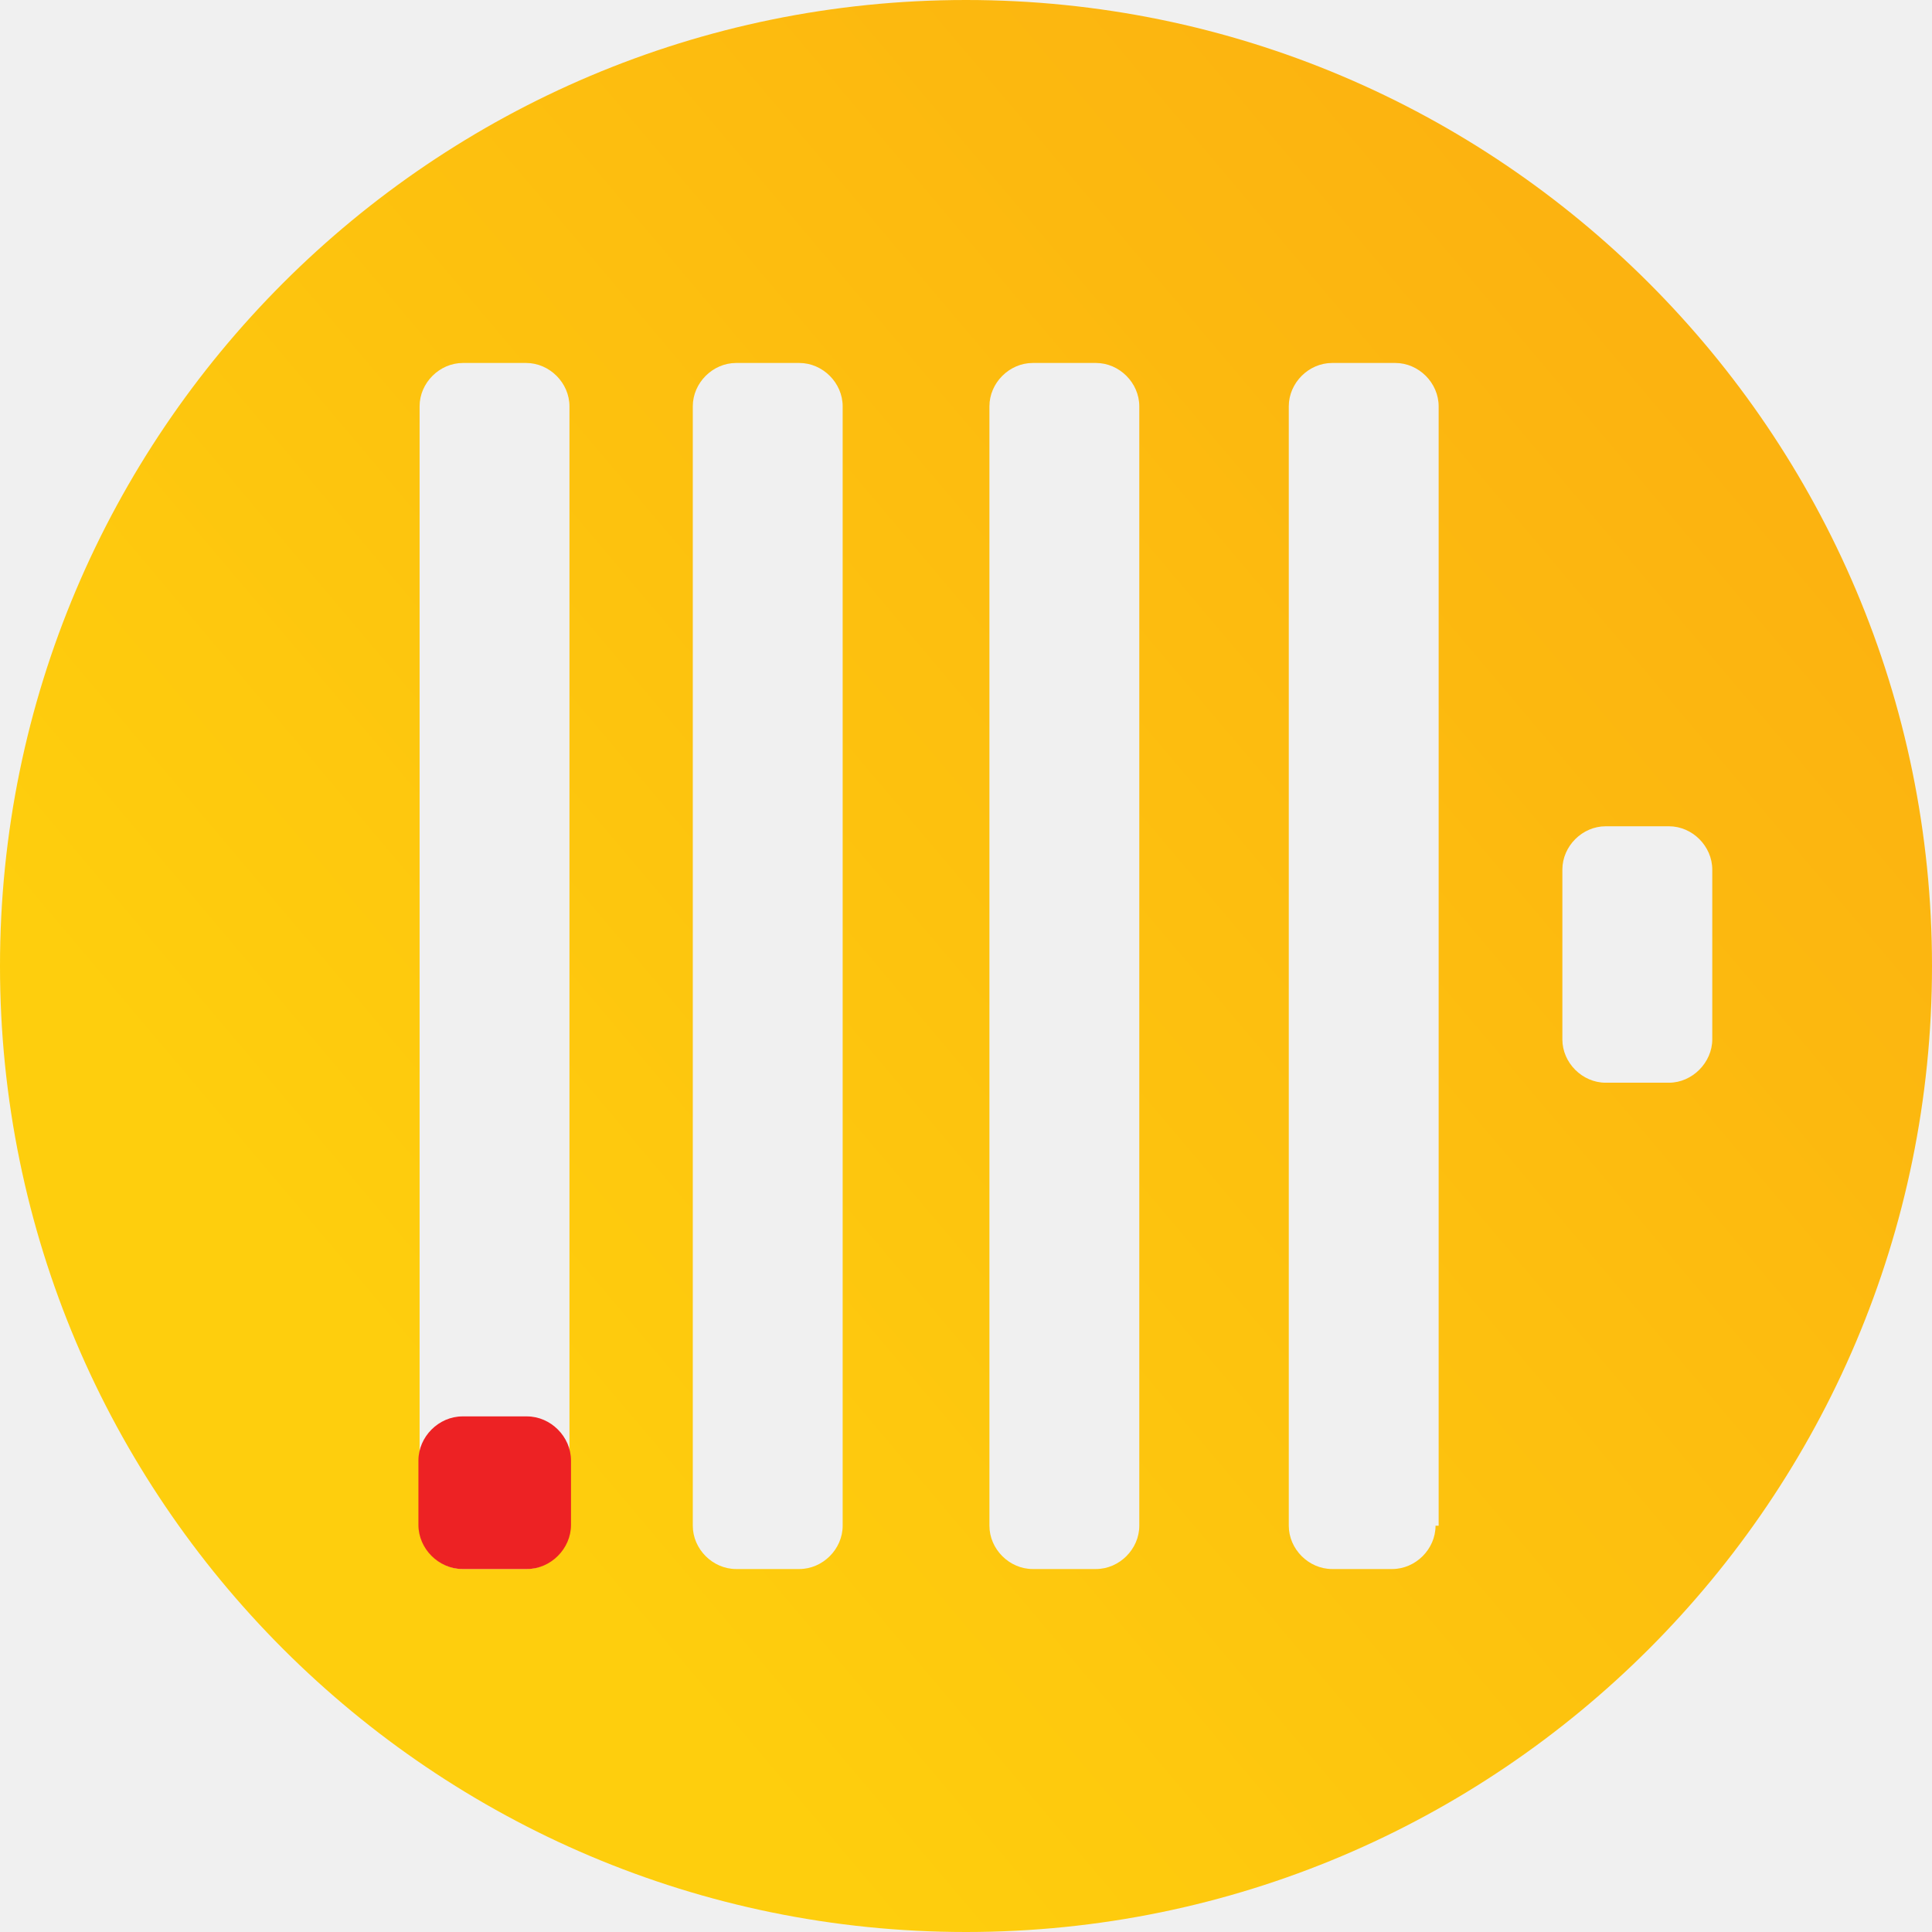
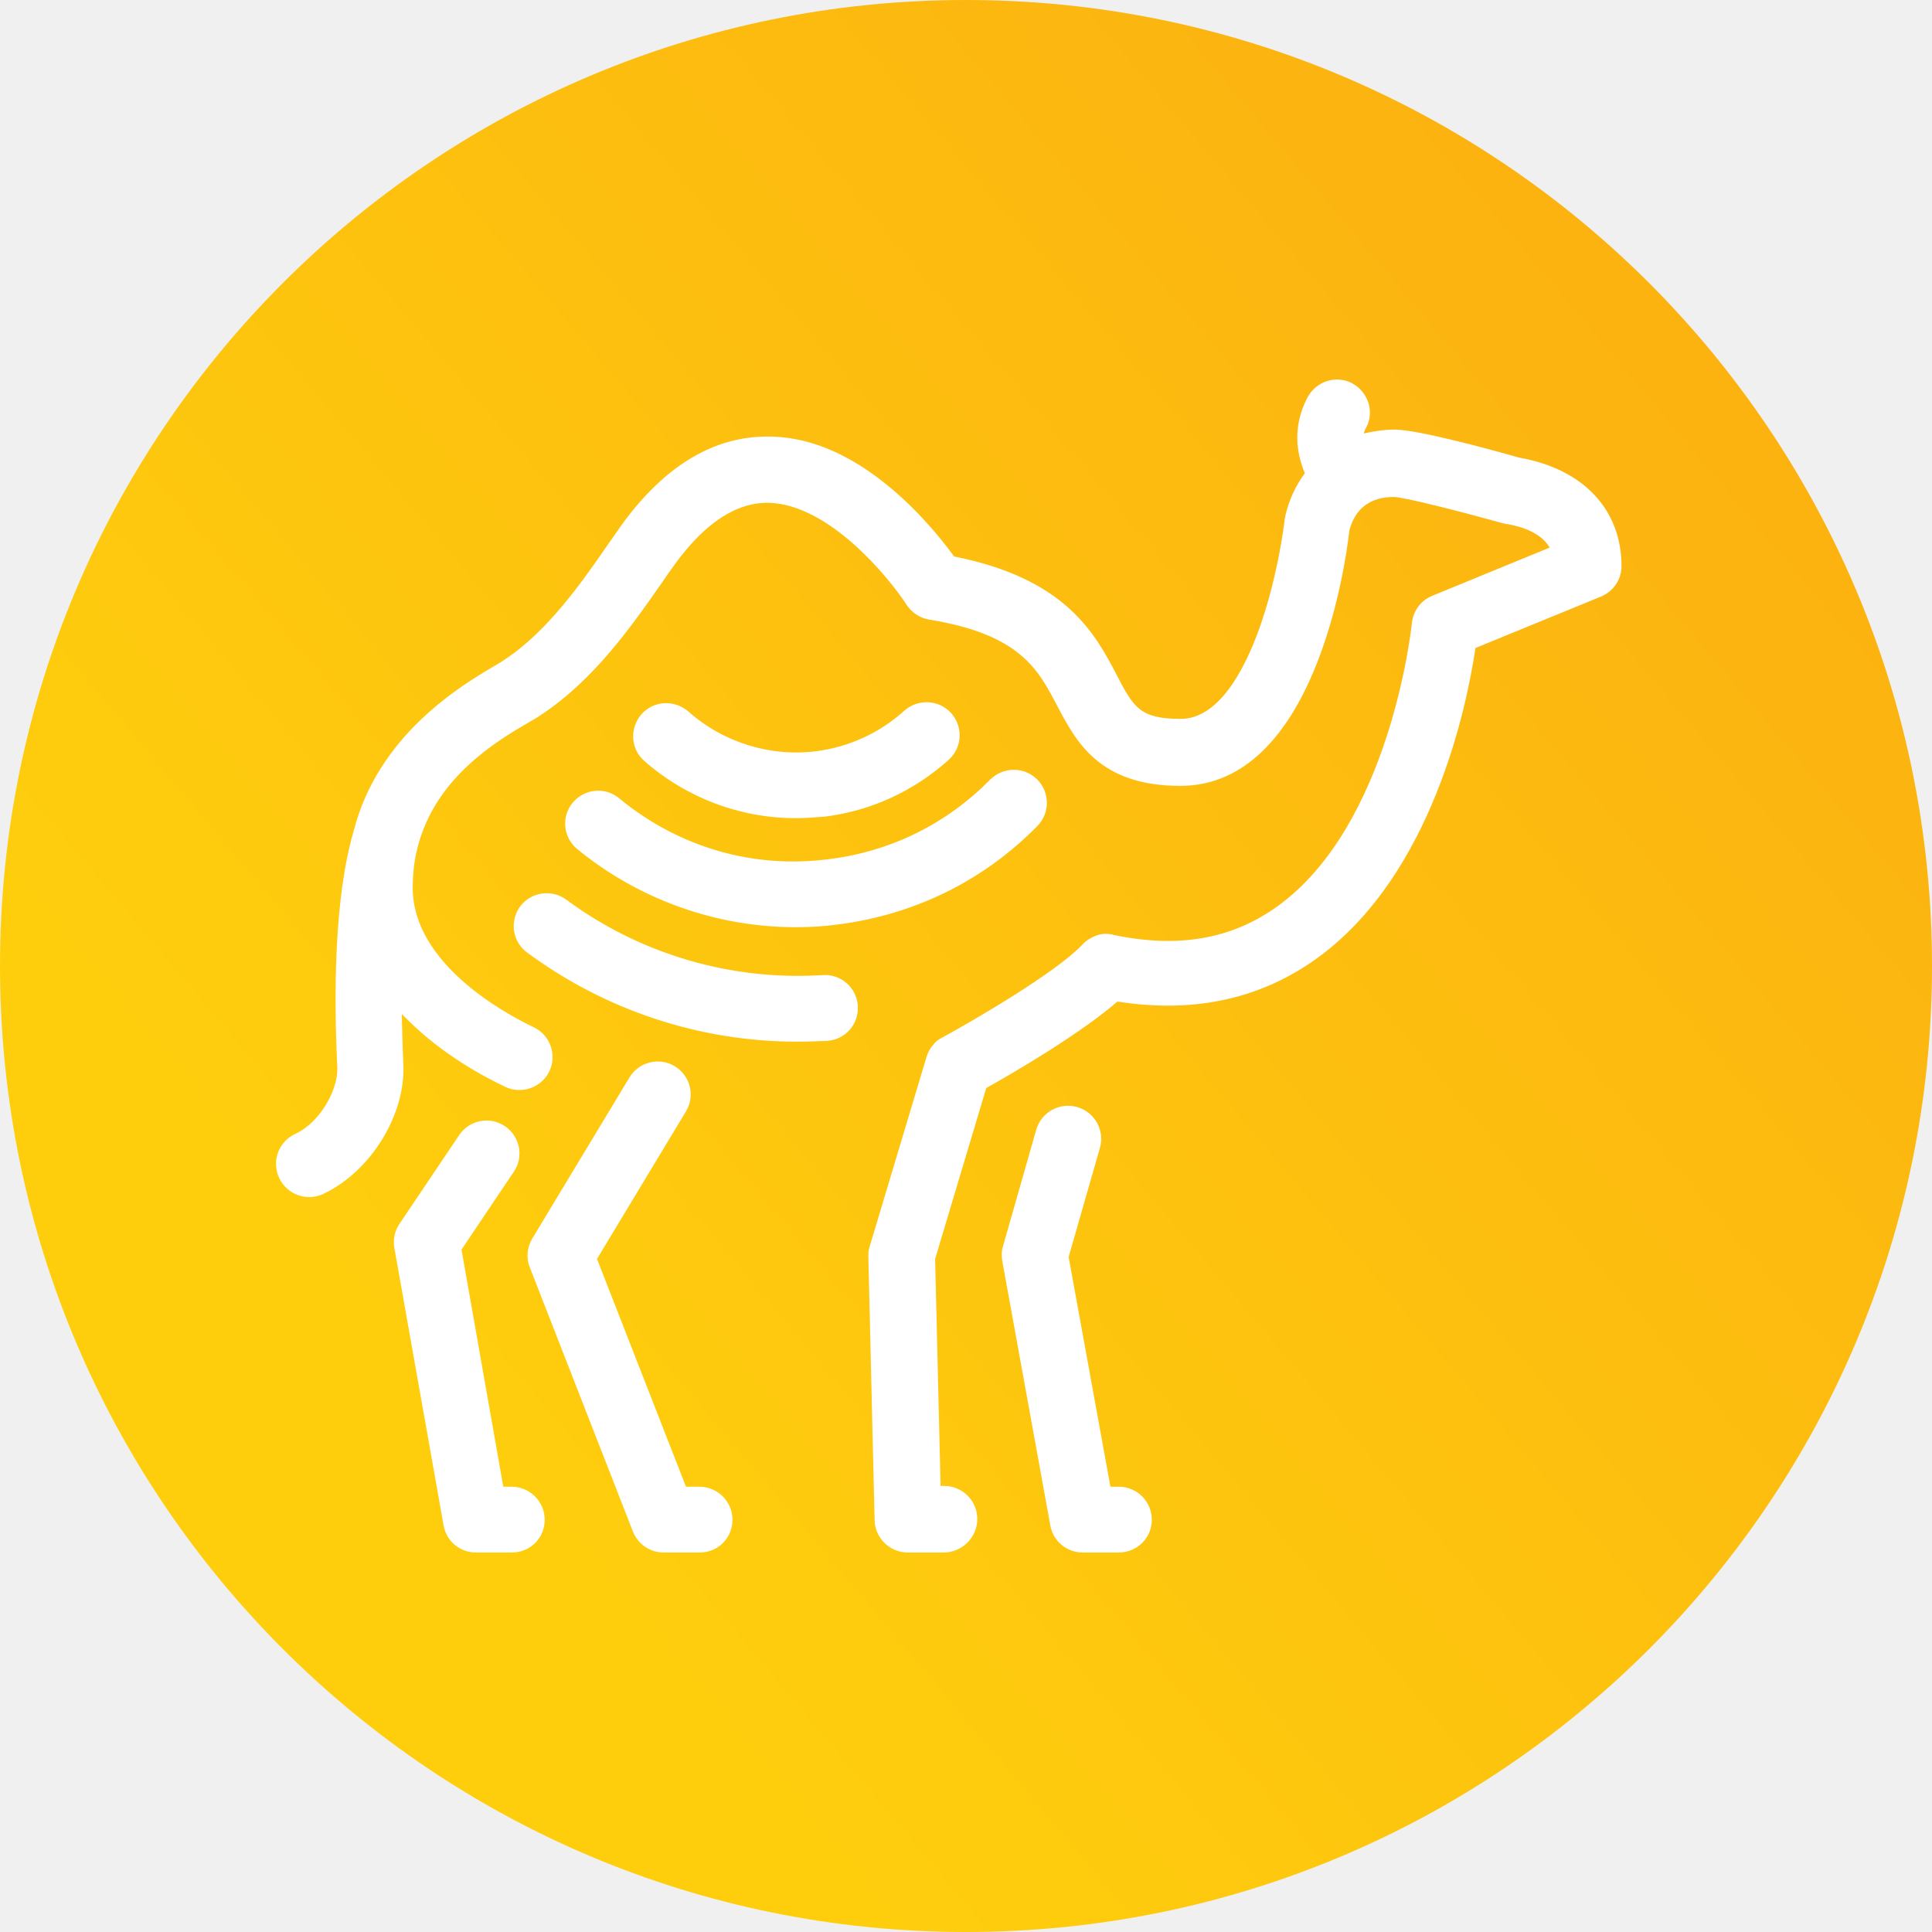
<svg xmlns="http://www.w3.org/2000/svg" width="56" height="56" viewBox="0 0 56 56" fill="none">
-   <path d="M28 0C12.546 0 0 12.546 0 28C0 43.454 12.546 56 28 56C43.454 56 56 43.454 56 28C56 12.546 43.454 0 28 0ZM16.506 44.223C16.506 44.902 15.929 45.479 15.25 45.479H13.417C12.739 45.479 12.162 44.902 12.162 44.223V11.777C12.162 11.098 12.739 10.521 13.417 10.521H15.25C15.929 10.521 16.506 11.098 16.506 11.777V44.223ZM24.425 44.223C24.425 44.902 23.848 45.479 23.169 45.479H21.337C20.658 45.479 20.081 44.902 20.081 44.223V11.777C20.081 11.098 20.658 10.521 21.337 10.521H23.169C23.848 10.521 24.425 11.098 24.425 11.777V44.223ZM33.023 44.223C33.023 44.902 32.446 45.479 31.767 45.479H29.934C29.256 45.479 28.679 44.902 28.679 44.223V11.777C28.679 11.098 29.256 10.521 29.934 10.521H31.767C32.446 10.521 33.023 11.098 33.023 11.777V44.223ZM41.61 44.223C41.61 44.902 41.033 45.479 40.354 45.479H38.612C37.933 45.479 37.356 44.902 37.356 44.223V11.777C37.356 11.098 37.933 10.521 38.612 10.521H40.444C41.123 10.521 41.7 11.098 41.7 11.777V44.223H41.61ZM48.375 31.383H46.542C45.863 31.383 45.286 30.806 45.286 30.127V25.206C45.286 24.527 45.863 23.95 46.542 23.95H48.375C49.054 23.95 49.631 24.527 49.631 25.206V30.127C49.631 30.794 49.054 31.383 48.375 31.383Z" fill="url(#paint0_linear)" />
-   <path d="M15.273 45.479H13.406C12.716 45.479 12.128 44.891 12.128 44.2V42.334C12.128 41.644 12.716 41.055 13.406 41.055H15.273C15.963 41.055 16.551 41.644 16.551 42.334V44.2C16.551 44.891 15.963 45.479 15.273 45.479Z" fill="#ED2224" />
+   <path d="M28 56C43.464 56 56 43.464 56 28C56 12.536 43.464 0 28 0C12.536 0 0 12.536 0 28C0 43.464 12.536 56 28 56Z" fill="url(#paint0_linear_10378_98129)" />
+   <path d="M32.424 45H31.383C30.919 45 30.523 44.673 30.443 44.21L29.051 36.547C29.029 36.4 29.029 36.254 29.074 36.118L30.036 32.744C30.183 32.236 30.715 31.942 31.224 32.089C31.733 32.236 32.028 32.766 31.881 33.274L30.975 36.434L32.186 43.093H32.424C32.956 43.093 33.386 43.522 33.386 44.052C33.386 44.582 32.956 45 32.424 45ZM27.354 45H26.313C25.792 45 25.362 44.582 25.351 44.063L25.169 36.4C25.169 36.299 25.181 36.197 25.215 36.107L26.856 30.633C26.901 30.498 26.958 30.385 27.048 30.284C27.116 30.193 27.207 30.125 27.32 30.069C28.191 29.595 30.602 28.196 31.371 27.383C31.394 27.36 31.416 27.338 31.439 27.315C31.541 27.225 31.666 27.157 31.79 27.112C31.915 27.067 32.05 27.056 32.186 27.078C32.22 27.078 32.254 27.09 32.288 27.101C34.178 27.496 35.74 27.214 37.064 26.243C40.255 23.907 40.889 18.377 40.923 18.072C40.957 17.723 41.172 17.407 41.511 17.271L44.918 15.872C44.759 15.601 44.408 15.307 43.639 15.183C43.605 15.172 43.571 15.172 43.537 15.161C42.281 14.811 40.719 14.416 40.402 14.405C39.723 14.405 39.282 14.732 39.112 15.375C38.999 16.402 38.093 22.779 34.212 22.779C31.858 22.779 31.19 21.492 30.647 20.465C30.092 19.404 29.572 18.388 26.935 17.96C26.663 17.914 26.426 17.756 26.279 17.531C25.758 16.729 24.038 14.63 22.295 14.574C21.356 14.551 20.439 15.149 19.568 16.346C19.443 16.515 19.307 16.707 19.172 16.91C18.345 18.095 17.225 19.709 15.675 20.725C15.584 20.792 15.46 20.86 15.324 20.939C14.396 21.481 12.63 22.53 12.11 24.539C12.11 24.55 12.098 24.573 12.098 24.584C12.008 24.934 11.963 25.329 11.963 25.735C11.963 27.936 14.645 29.381 15.471 29.776C15.946 30.001 16.15 30.577 15.924 31.051C15.697 31.525 15.12 31.728 14.645 31.502C14.022 31.209 12.823 30.566 11.816 29.561C11.759 29.505 11.702 29.448 11.646 29.392C11.657 29.866 11.668 30.351 11.691 30.859C11.759 32.315 10.74 33.963 9.371 34.606C8.896 34.832 8.319 34.629 8.092 34.143C7.866 33.669 8.07 33.094 8.556 32.868C9.292 32.529 9.801 31.57 9.778 30.949C9.677 28.907 9.677 26.074 10.242 24.122C10.944 21.311 13.355 19.878 14.351 19.291C14.464 19.224 14.566 19.167 14.622 19.122C15.867 18.309 16.874 16.865 17.599 15.815C17.746 15.601 17.893 15.398 18.017 15.217C19.285 13.468 20.745 12.61 22.363 12.655C23.71 12.689 25.056 13.366 26.381 14.653C26.958 15.217 27.399 15.781 27.659 16.131C30.907 16.775 31.745 18.377 32.367 19.562C32.854 20.499 33.035 20.837 34.223 20.837C35.332 20.837 36.079 19.404 36.509 18.197C37.03 16.729 37.222 15.217 37.233 15.082C37.233 15.048 37.245 15.014 37.256 14.969C37.256 14.958 37.256 14.958 37.256 14.946C37.369 14.472 37.562 14.066 37.822 13.716C37.573 13.129 37.46 12.351 37.901 11.515C38.15 11.053 38.727 10.861 39.191 11.109C39.655 11.357 39.848 11.933 39.599 12.396C39.565 12.452 39.542 12.509 39.531 12.565C39.814 12.497 40.119 12.452 40.436 12.452C41.07 12.452 43.13 13.005 44.035 13.265C45.891 13.592 47 14.766 47 16.413C47 16.797 46.762 17.147 46.4 17.294L42.767 18.783C42.519 20.465 41.523 25.318 38.218 27.744C36.566 28.952 34.619 29.381 32.39 29.031C31.303 29.968 29.402 31.085 28.587 31.536L27.105 36.491L27.263 43.07H27.365C27.897 43.07 28.327 43.499 28.327 44.029C28.327 44.56 27.886 45 27.354 45ZM20.281 45H19.239C18.843 45 18.492 44.763 18.345 44.391L15.358 36.739C15.245 36.468 15.278 36.152 15.426 35.904L18.244 31.232C18.515 30.78 19.104 30.633 19.556 30.904C20.009 31.175 20.156 31.762 19.884 32.213L17.304 36.491L19.884 43.093H20.269C20.801 43.093 21.231 43.522 21.231 44.052C21.231 44.582 20.812 45 20.281 45ZM14.837 45H13.796C13.332 45 12.936 44.673 12.857 44.21L11.431 36.175C11.386 35.926 11.442 35.678 11.578 35.475L13.309 32.902C13.604 32.462 14.203 32.349 14.633 32.642C15.075 32.936 15.188 33.534 14.894 33.963L13.377 36.22L14.588 43.093H14.826C15.358 43.093 15.788 43.522 15.788 44.052C15.788 44.582 15.369 45 14.837 45ZM23.099 30.193C20.292 30.193 17.553 29.29 15.278 27.609C14.848 27.293 14.769 26.695 15.075 26.277C15.392 25.848 15.992 25.769 16.41 26.074C18.56 27.665 21.197 28.433 23.846 28.263C24.377 28.23 24.83 28.625 24.864 29.155C24.898 29.685 24.502 30.137 23.97 30.171C23.687 30.182 23.393 30.193 23.099 30.193ZM23.053 26.875C20.767 26.875 18.515 26.074 16.727 24.607C16.32 24.268 16.263 23.67 16.603 23.264C16.942 22.858 17.542 22.801 17.949 23.14C19.669 24.562 21.842 25.194 24.049 24.9C25.837 24.674 27.444 23.873 28.7 22.598C29.074 22.226 29.674 22.214 30.058 22.587C30.432 22.959 30.443 23.557 30.07 23.941C28.508 25.532 26.505 26.514 24.287 26.796C23.891 26.853 23.472 26.875 23.053 26.875ZM23.065 23.715C21.458 23.715 19.896 23.128 18.674 22.056C18.277 21.706 18.244 21.108 18.594 20.702C18.945 20.307 19.545 20.273 19.952 20.623C20.971 21.526 22.329 21.943 23.664 21.774C24.615 21.65 25.498 21.244 26.211 20.6C26.607 20.251 27.207 20.273 27.569 20.668C27.92 21.063 27.897 21.661 27.501 22.022C26.494 22.925 25.26 23.501 23.913 23.67C23.619 23.693 23.336 23.715 23.065 23.715Z" fill="white" />
  <defs>
-     <linearGradient id="paint0_linear" x1="12.613" y1="41.005" x2="48.333" y2="10.814" gradientUnits="userSpaceOnUse">
+     <linearGradient id="paint0_linear_10378_98129" x1="12.613" y1="41.005" x2="48.333" y2="10.814" gradientUnits="userSpaceOnUse">
      <stop stop-color="#FECE0D" />
      <stop offset="1" stop-color="#FCB310" />
    </linearGradient>
  </defs>
</svg>
